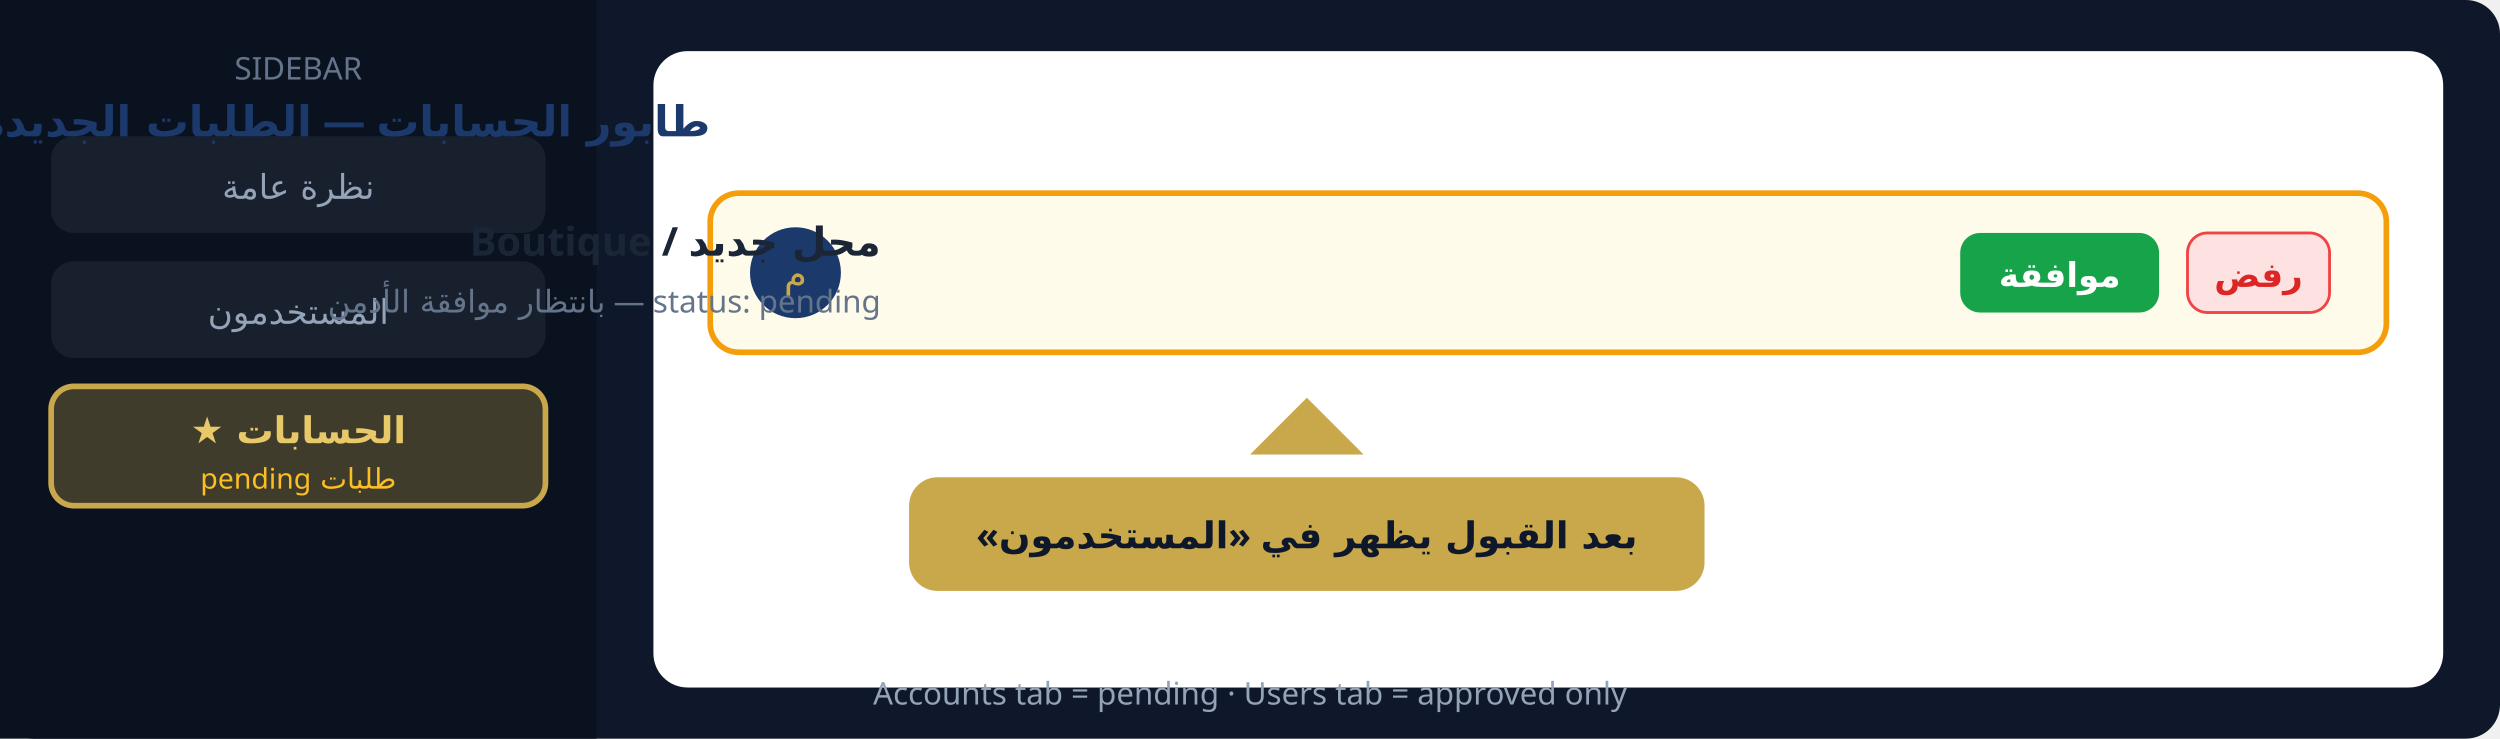
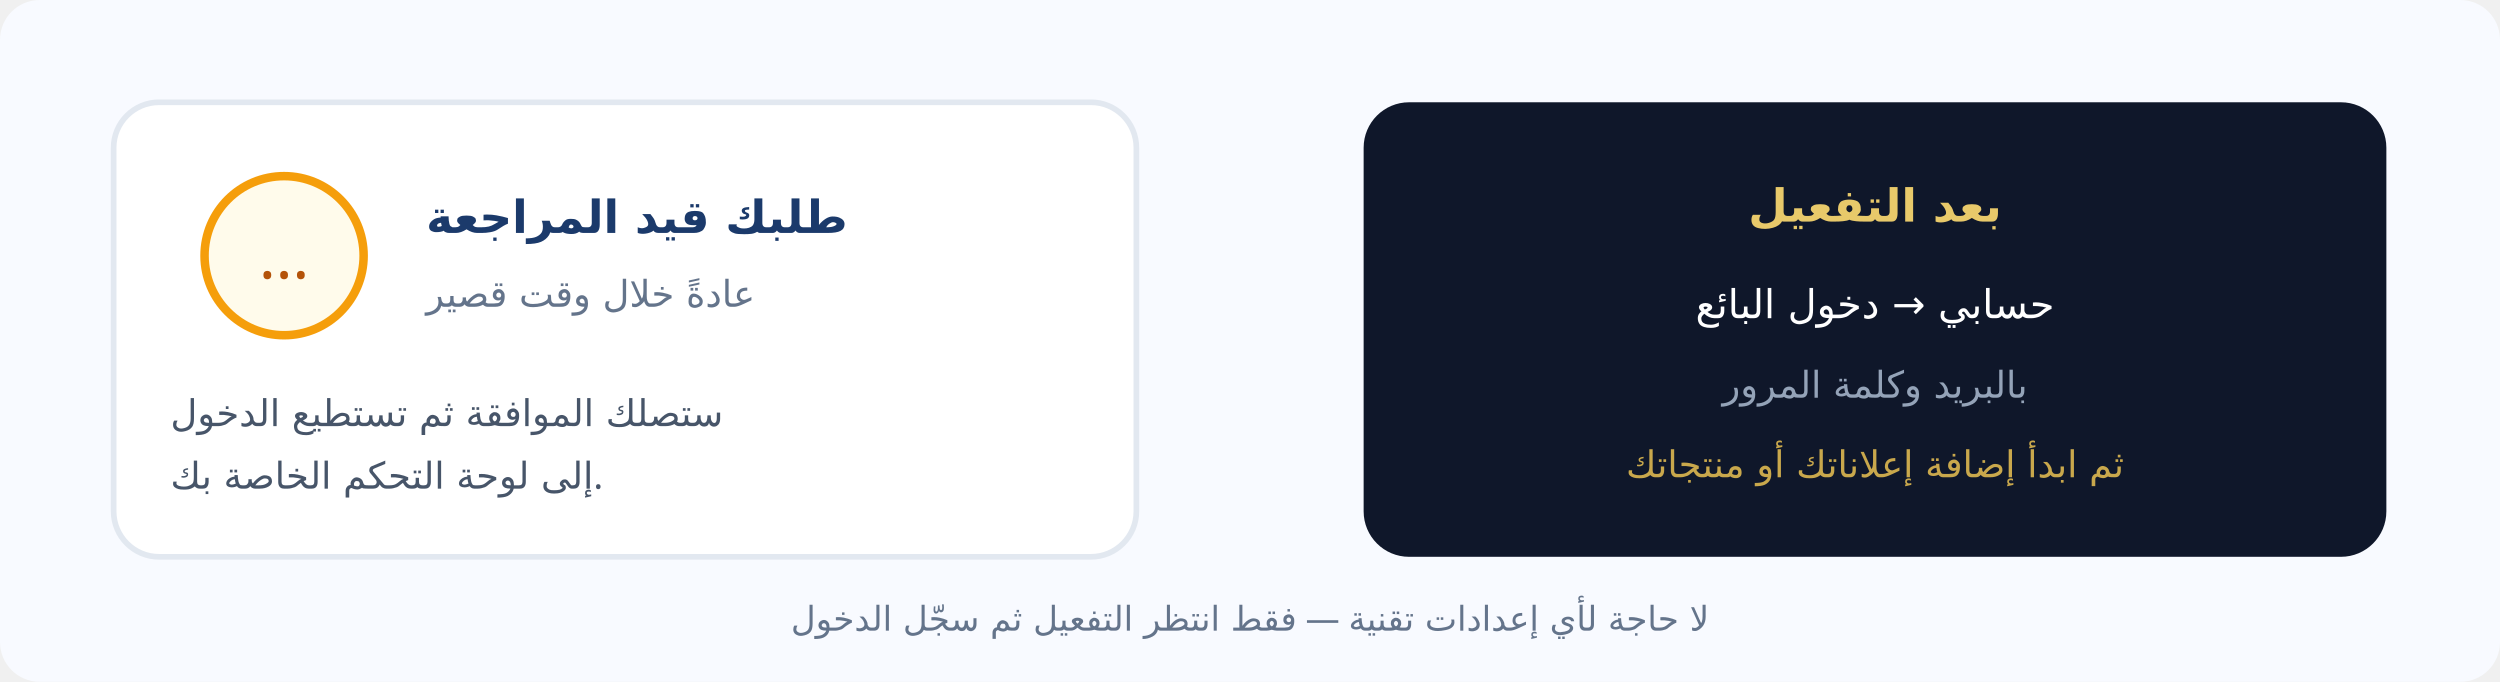
- <svg xmlns="http://www.w3.org/2000/svg" viewBox="0 0 880 260" direction="rtl">
-   <rect width="880" height="260" rx="12" fill="#0f172a" />
-   <rect x="0" y="0" width="210" height="260" fill="#0a1220" />
-   <text x="105" y="28" fill="#64748b" text-anchor="middle" font-size="11" font-family="Segoe UI,sans-serif">SIDEBAR</text>
-   <rect x="18" y="48" width="174" height="34" rx="8" fill="rgba(255,255,255,.06)" />
-   <text x="105" y="70" fill="#94a3b8" text-anchor="middle" font-size="12" font-family="Tahoma,Segoe UI,sans-serif">نظرة عامة</text>
-   <rect x="18" y="92" width="174" height="34" rx="8" fill="rgba(255,255,255,.06)" />
-   <text x="105" y="114" fill="#94a3b8" text-anchor="middle" font-size="12" font-family="Tahoma,Segoe UI,sans-serif">المستخدمون</text>
-   <rect x="18" y="136" width="174" height="42" rx="8" fill="rgba(201,168,76,.28)" stroke="#C9A84C" stroke-width="2" />
-   <text x="105" y="156" fill="#E8C96A" text-anchor="middle" font-size="13" font-weight="700" font-family="Tahoma,Segoe UI,sans-serif">الحسابات ★</text>
-   <text x="105" y="172" fill="#fbbf24" text-anchor="middle" font-size="10" font-family="Segoe UI,sans-serif">طلبات pending</text>
-   <rect x="230" y="18" width="630" height="224" rx="12" fill="#fff" />
-   <text x="250" y="48" fill="#1B3A6B" font-size="15" font-weight="800" font-family="Tahoma,Segoe UI,sans-serif">طابور الحسابات — الطلبات الجديدة</text>
-   <rect x="250" y="68" width="590" height="56" rx="10" fill="#fffbeb" stroke="#f59e0b" stroke-width="2" />
-   <circle cx="280" cy="96" r="16" fill="#1B3A6B" />
-   <text x="280" y="101" fill="#C9A84C" text-anchor="middle" font-size="13" font-family="Segoe UI,sans-serif">م</text>
-   <text x="310" y="90" fill="#1a2535" font-size="14" font-weight="700" font-family="Tahoma,Segoe UI,sans-serif">محل جديد / Boutique</text>
-   <text x="310" y="110" fill="#64748b" font-size="11" font-family="Segoe UI,sans-serif">status: pending — بانتظار موافقة الأدمن</text>
-   <rect x="690" y="82" width="70" height="28" rx="7" fill="#16a34a" />
-   <text x="725" y="101" fill="#fff" text-anchor="middle" font-size="12" font-weight="700" font-family="Tahoma,Segoe UI,sans-serif">موافقة</text>
-   <rect x="770" y="82" width="50" height="28" rx="7" fill="#fee2e2" stroke="#ef4444" />
-   <text x="795" y="101" fill="#dc2626" text-anchor="middle" font-size="12" font-weight="700" font-family="Tahoma,Segoe UI,sans-serif">رفض</text>
-   <path d="M460 140 L480 160 L440 160 Z" fill="#C9A84C" />
-   <rect x="320" y="168" width="280" height="40" rx="10" fill="#C9A84C" />
-   <text x="460" y="193" fill="#0f172a" text-anchor="middle" font-size="13" font-weight="700" font-family="Tahoma,Segoe UI,sans-serif">بعد القبول يظهر في «المستخدمون»</text>
-   <text x="440" y="248" fill="#94a3b8" text-anchor="middle" font-size="11" font-family="Segoe UI,sans-serif">Accounts tab = pending · Users tab = approved only</text>
+ <svg xmlns="http://www.w3.org/2000/svg" viewBox="0 0 880 240" role="img" aria-label="activation wait">
+   <rect width="880" height="240" rx="14" fill="#f8faff" />
+   <rect x="40" y="36" width="360" height="160" rx="16" fill="#fff" stroke="#e2e8f0" stroke-width="2" />
+   <circle cx="100" cy="90" r="28" fill="#fffbeb" stroke="#f59e0b" stroke-width="3" />
+   <text x="100" y="98" text-anchor="middle" fill="#b45309" font-size="22" font-family="Segoe UI,sans-serif">...</text>
+   <text x="150" y="82" fill="#1B3A6B" font-size="16" font-weight="800" font-family="Tahoma,Segoe UI,sans-serif">طلبك قيد المراجعة</text>
+   <text x="150" y="108" fill="#64748b" font-size="13" font-family="Tahoma,Segoe UI,sans-serif">عادةً خلال وقت قصير</text>
+   <text x="60" y="150" fill="#475569" font-size="13" font-family="Tahoma,Segoe UI,sans-serif">ستصلك الموافقة ثم تستطيع الدخول</text>
+   <text x="60" y="172" fill="#475569" font-size="13" font-family="Tahoma,Segoe UI,sans-serif">إلى لوحة التحكم الخاصة بك.</text>
+   <rect x="480" y="36" width="360" height="160" rx="16" fill="#0f172a" />
+   <text x="660" y="78" text-anchor="middle" fill="#E8C96A" font-size="16" font-weight="800" font-family="Tahoma,Segoe UI,sans-serif">بعد التفعيل</text>
+   <text x="660" y="112" text-anchor="middle" fill="#fff" font-size="14" font-family="Tahoma,Segoe UI,sans-serif">حسابي → دخول البائع</text>
+   <text x="660" y="140" text-anchor="middle" fill="#94a3b8" font-size="13" font-family="Tahoma,Segoe UI,sans-serif">بالبريد وكلمة المرور</text>
+   <text x="660" y="168" text-anchor="middle" fill="#C9A84C" font-size="13" font-family="Tahoma,Segoe UI,sans-serif">ثم ابدأ إضافة إعلاناتك أو منتجاتك</text>
+   <text x="440" y="222" text-anchor="middle" fill="#64748b" font-size="12" font-family="Tahoma,Segoe UI,sans-serif">لا حاجة لأي إعدادات تقنية — فقط انتظر التفعيل ثم سجّل الدخول</text>
</svg>
